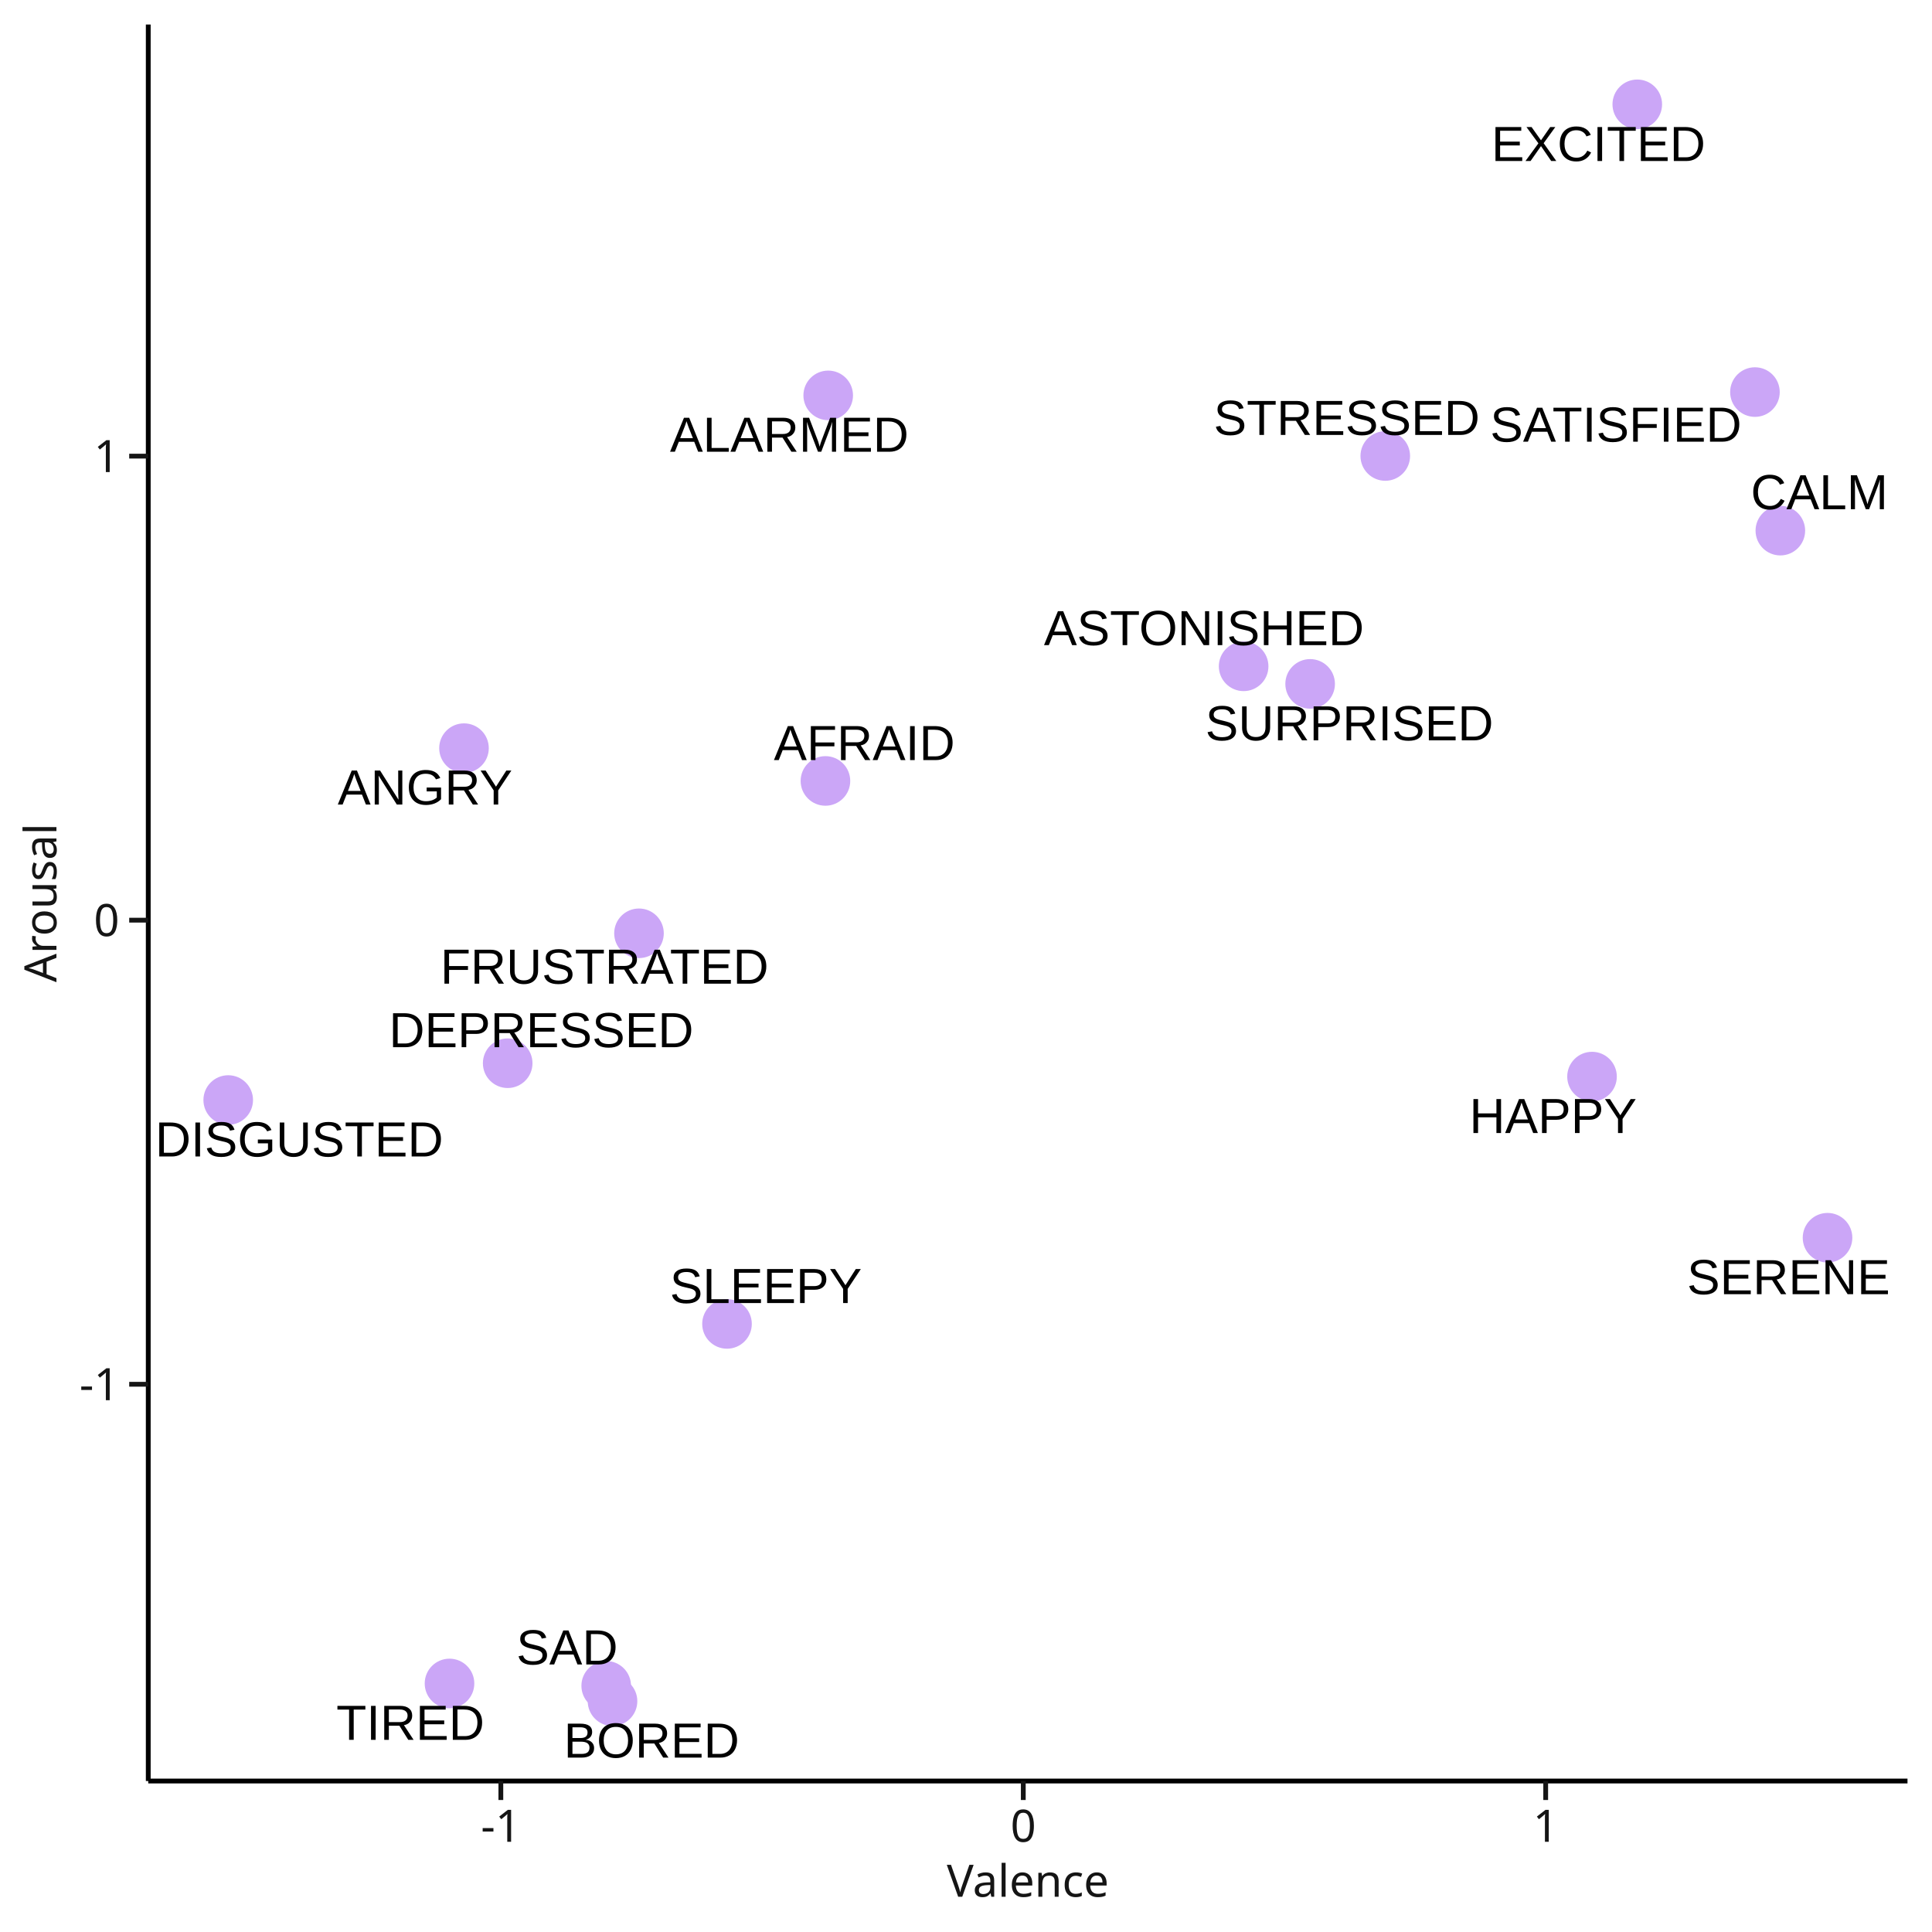
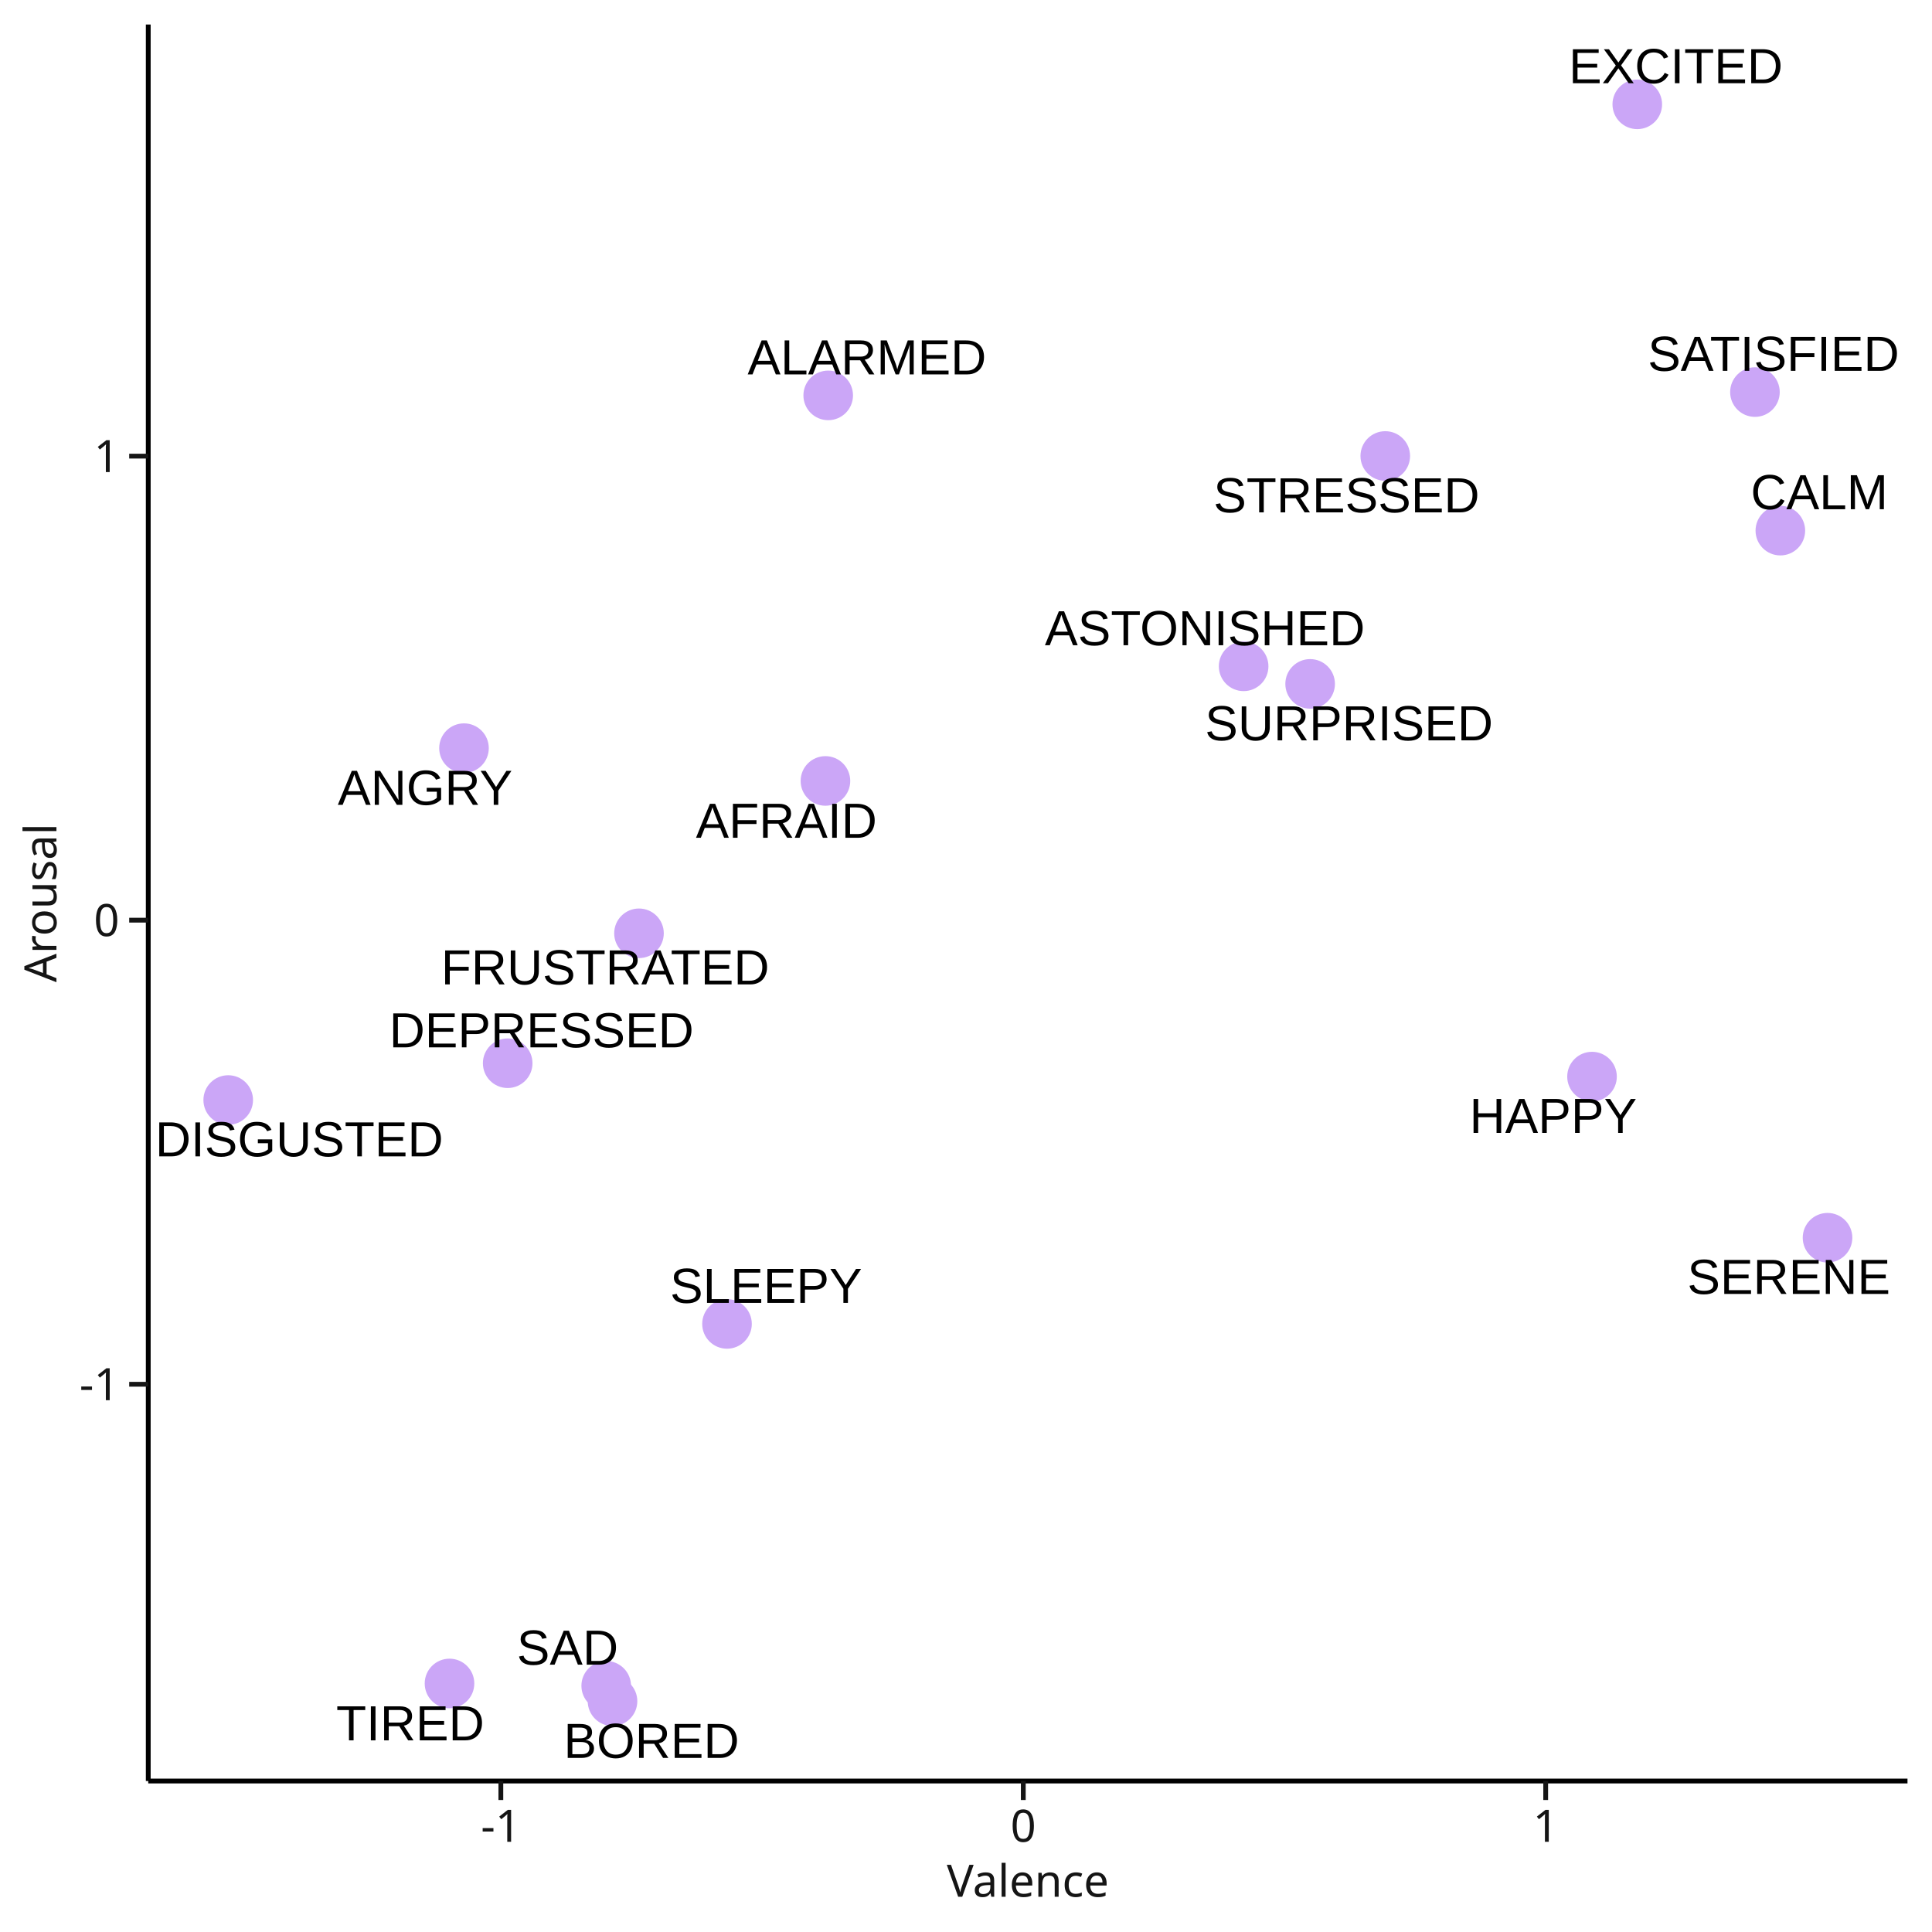
<svg xmlns="http://www.w3.org/2000/svg" class="svglite" width="432.00pt" height="432.00pt" viewBox="0 0 432.00 432.00">
  <defs>
    <style type="text/css">
    .svglite line, .svglite polyline, .svglite polygon, .svglite path, .svglite rect, .svglite circle {
      fill: none;
      stroke: #000000;
      stroke-linecap: round;
      stroke-linejoin: round;
      stroke-miterlimit: 10.00;
    }
    .svglite text {
      white-space: pre;
    }
  </style>
  </defs>
  <rect width="100%" height="100%" style="stroke: none; fill: #FFFFFF;" />
  <defs>
    <clipPath id="cpMC4wMHw0MzIuMDB8MC4wMHw0MzIuMDA=">
      <rect x="0.00" y="0.00" width="432.00" height="432.00" />
    </clipPath>
  </defs>
  <g clip-path="url(#cpMC4wMHw0MzIuMDB8MC4wMHw0MzIuMDA=)">
    <rect x="0" y="0.00" width="432.00" height="432.00" style="stroke-width: 1.07; stroke: #FFFFFF; fill: #FFFFFF;" />
  </g>
  <defs>
    <clipPath id="cpMzMuMTV8NDI2LjUyfDUuNDh8Mzk4LjI0">
      <rect x="33.15" y="5.48" width="393.38" height="392.76" />
    </clipPath>
  </defs>
  <g clip-path="url(#cpMzMuMTV8NDI2LjUyfDUuNDh8Mzk4LjI0)">
    <rect x="33.15" y="5.48" width="393.38" height="392.76" style="stroke-width: 1.07; stroke: none; fill: #FFFFFF;" />
    <polyline points="33.15,361.40 426.52,361.40 " style="stroke-width: 0.53; stroke: #FFFFFF; stroke-linecap: butt;" />
    <polyline points="33.15,257.64 426.52,257.64 " style="stroke-width: 0.53; stroke: #FFFFFF; stroke-linecap: butt;" />
    <polyline points="33.15,153.87 426.52,153.87 " style="stroke-width: 0.53; stroke: #FFFFFF; stroke-linecap: butt;" />
    <polyline points="33.15,50.10 426.52,50.10 " style="stroke-width: 0.53; stroke: #FFFFFF; stroke-linecap: butt;" />
    <polyline points="53.58,398.24 53.58,5.48 " style="stroke-width: 0.53; stroke: #FFFFFF; stroke-linecap: butt;" />
    <polyline points="170.40,398.24 170.40,5.48 " style="stroke-width: 0.53; stroke: #FFFFFF; stroke-linecap: butt;" />
    <polyline points="287.22,398.24 287.22,5.48 " style="stroke-width: 0.53; stroke: #FFFFFF; stroke-linecap: butt;" />
    <polyline points="404.03,398.24 404.03,5.48 " style="stroke-width: 0.53; stroke: #FFFFFF; stroke-linecap: butt;" />
    <polyline points="33.15,309.52 426.52,309.52 " style="stroke-width: 1.07; stroke: #FFFFFF; stroke-linecap: butt;" />
    <polyline points="33.15,205.75 426.52,205.75 " style="stroke-width: 1.07; stroke: #FFFFFF; stroke-linecap: butt;" />
    <polyline points="33.15,101.99 426.52,101.99 " style="stroke-width: 1.07; stroke: #FFFFFF; stroke-linecap: butt;" />
    <polyline points="111.99,398.24 111.99,5.48 " style="stroke-width: 1.07; stroke: #FFFFFF; stroke-linecap: butt;" />
    <polyline points="228.81,398.24 228.81,5.48 " style="stroke-width: 1.07; stroke: #FFFFFF; stroke-linecap: butt;" />
    <polyline points="345.62,398.24 345.62,5.48 " style="stroke-width: 1.07; stroke: #FFFFFF; stroke-linecap: butt;" />
    <circle cx="292.95" cy="152.92" r="5.19" style="stroke-width: 0.71; stroke: #CBA6F7; fill: #CBA6F7;" />
    <circle cx="366.10" cy="23.33" r="5.19" style="stroke-width: 0.71; stroke: #CBA6F7; fill: #CBA6F7;" />
    <circle cx="408.64" cy="276.76" r="5.19" style="stroke-width: 0.71; stroke: #CBA6F7; fill: #CBA6F7;" />
    <circle cx="355.98" cy="240.73" r="5.19" style="stroke-width: 0.71; stroke: #CBA6F7; fill: #CBA6F7;" />
    <circle cx="392.41" cy="87.67" r="5.19" style="stroke-width: 0.71; stroke: #CBA6F7; fill: #CBA6F7;" />
    <circle cx="398.09" cy="118.65" r="5.19" style="stroke-width: 0.71; stroke: #CBA6F7; fill: #CBA6F7;" />
    <circle cx="100.51" cy="376.43" r="5.19" style="stroke-width: 0.71; stroke: #CBA6F7; fill: #CBA6F7;" />
    <circle cx="136.96" cy="380.39" r="5.19" style="stroke-width: 0.71; stroke: #CBA6F7; fill: #CBA6F7;" />
    <circle cx="113.52" cy="237.74" r="5.19" style="stroke-width: 0.71; stroke: #CBA6F7; fill: #CBA6F7;" />
    <circle cx="135.55" cy="376.95" r="5.19" style="stroke-width: 0.71; stroke: #CBA6F7; fill: #CBA6F7;" />
    <circle cx="142.88" cy="208.69" r="5.19" style="stroke-width: 0.71; stroke: #CBA6F7; fill: #CBA6F7;" />
    <circle cx="184.57" cy="174.62" r="5.19" style="stroke-width: 0.71; stroke: #CBA6F7; fill: #CBA6F7;" />
    <circle cx="103.75" cy="167.29" r="5.19" style="stroke-width: 0.71; stroke: #CBA6F7; fill: #CBA6F7;" />
    <circle cx="309.75" cy="101.96" r="5.19" style="stroke-width: 0.71; stroke: #CBA6F7; fill: #CBA6F7;" />
    <circle cx="278.08" cy="148.99" r="5.19" style="stroke-width: 0.71; stroke: #CBA6F7; fill: #CBA6F7;" />
    <circle cx="162.56" cy="296.03" r="5.19" style="stroke-width: 0.71; stroke: #CBA6F7; fill: #CBA6F7;" />
    <circle cx="185.19" cy="88.41" r="5.19" style="stroke-width: 0.71; stroke: #CBA6F7; fill: #CBA6F7;" />
    <circle cx="51.03" cy="245.97" r="5.19" style="stroke-width: 0.71; stroke: #CBA6F7; fill: #CBA6F7;" />
    <text x="292.95" y="153.27" text-anchor="middle" style="font-size: 0.00px; font-family: &quot;Liberation Sans&quot;;" textLength="5.29px" lengthAdjust="spacingAndGlyphs">SURPRISED</text>
    <text x="366.10" y="23.69" text-anchor="middle" style="font-size: 0.00px; font-family: &quot;Liberation Sans&quot;;" textLength="3.95px" lengthAdjust="spacingAndGlyphs">EXCITED</text>
    <text x="408.64" y="277.11" text-anchor="middle" style="font-size: 0.00px; font-family: &quot;Liberation Sans&quot;;" textLength="3.59px" lengthAdjust="spacingAndGlyphs">SERENE</text>
    <text x="355.98" y="241.09" text-anchor="middle" style="font-size: 0.00px; font-family: &quot;Liberation Sans&quot;;" textLength="3.16px" lengthAdjust="spacingAndGlyphs">HAPPY</text>
    <text x="392.41" y="88.03" text-anchor="middle" style="font-size: 0.00px; font-family: &quot;Liberation Sans&quot;;" textLength="4.77px" lengthAdjust="spacingAndGlyphs">SATISFIED</text>
    <text x="398.09" y="119.01" text-anchor="middle" style="font-size: 0.00px; font-family: &quot;Liberation Sans&quot;;" textLength="2.71px" lengthAdjust="spacingAndGlyphs">CALM</text>
    <text x="100.51" y="376.79" text-anchor="middle" style="font-size: 0.00px; font-family: &quot;Liberation Sans&quot;;" textLength="2.79px" lengthAdjust="spacingAndGlyphs">TIRED</text>
    <text x="136.96" y="380.75" text-anchor="middle" style="font-size: 0.00px; font-family: &quot;Liberation Sans&quot;;" textLength="3.33px" lengthAdjust="spacingAndGlyphs">BORED</text>
    <text x="113.52" y="238.10" text-anchor="middle" style="font-size: 0.00px; font-family: &quot;Liberation Sans&quot;;" textLength="5.44px" lengthAdjust="spacingAndGlyphs">DEPRESSED</text>
    <text x="135.55" y="377.30" text-anchor="middle" style="font-size: 0.00px; font-family: &quot;Liberation Sans&quot;;" textLength="1.92px" lengthAdjust="spacingAndGlyphs">SAD</text>
    <text x="142.88" y="209.05" text-anchor="middle" style="font-size: 0.00px; font-family: &quot;Liberation Sans&quot;;" textLength="6.07px" lengthAdjust="spacingAndGlyphs">FRUSTRATED</text>
    <text x="184.57" y="174.98" text-anchor="middle" style="font-size: 0.00px; font-family: &quot;Liberation Sans&quot;;" textLength="3.48px" lengthAdjust="spacingAndGlyphs">AFRAID</text>
    <text x="103.75" y="167.65" text-anchor="middle" style="font-size: 0.00px; font-family: &quot;Liberation Sans&quot;;" textLength="3.32px" lengthAdjust="spacingAndGlyphs">ANGRY</text>
    <text x="309.75" y="102.31" text-anchor="middle" style="font-size: 0.00px; font-family: &quot;Liberation Sans&quot;;" textLength="4.65px" lengthAdjust="spacingAndGlyphs">STRESSED</text>
    <text x="278.08" y="149.35" text-anchor="middle" style="font-size: 0.00px; font-family: &quot;Liberation Sans&quot;;" textLength="6.19px" lengthAdjust="spacingAndGlyphs">ASTONISHED</text>
    <text x="162.56" y="296.39" text-anchor="middle" style="font-size: 0.00px; font-family: &quot;Liberation Sans&quot;;" textLength="3.36px" lengthAdjust="spacingAndGlyphs">SLEEPY</text>
    <text x="185.19" y="88.77" text-anchor="middle" style="font-size: 0.00px; font-family: &quot;Liberation Sans&quot;;" textLength="4.62px" lengthAdjust="spacingAndGlyphs">ALARMED</text>
    <text x="51.03" y="246.33" text-anchor="middle" style="font-size: 0.00px; font-family: &quot;Liberation Sans&quot;;" textLength="5.46px" lengthAdjust="spacingAndGlyphs">DISGUSTED</text>
-     <text x="301.72" y="165.54" text-anchor="middle" style="font-size: 11.04px; font-family: &quot;Liberation Sans&quot;;" textLength="58.49px" lengthAdjust="spacingAndGlyphs">SURPRISED</text>
-     <text x="357.41" y="36.00" text-anchor="middle" style="font-size: 11.04px; font-family: &quot;Liberation Sans&quot;;" textLength="43.62px" lengthAdjust="spacingAndGlyphs">EXCITED</text>
-     <text x="399.92" y="289.38" text-anchor="middle" style="font-size: 11.04px; font-family: &quot;Liberation Sans&quot;;" textLength="39.70px" lengthAdjust="spacingAndGlyphs">SERENE</text>
-     <text x="347.27" y="253.35" text-anchor="middle" style="font-size: 11.04px; font-family: &quot;Liberation Sans&quot;;" textLength="34.81px" lengthAdjust="spacingAndGlyphs">HAPPY</text>
-     <text x="361.31" y="98.76" text-anchor="middle" style="font-size: 11.04px; font-family: &quot;Liberation Sans&quot;;" textLength="52.68px" lengthAdjust="spacingAndGlyphs">SATISFIED</text>
-     <text x="406.81" y="113.87" text-anchor="middle" style="font-size: 11.04px; font-family: &quot;Liberation Sans&quot;;" textLength="29.81px" lengthAdjust="spacingAndGlyphs">CALM</text>
-     <text x="91.76" y="389.03" text-anchor="middle" style="font-size: 11.04px; font-family: &quot;Liberation Sans&quot;;" textLength="30.92px" lengthAdjust="spacingAndGlyphs">TIRED</text>
-     <text x="145.69" y="393.01" text-anchor="middle" style="font-size: 11.04px; font-family: &quot;Liberation Sans&quot;;" textLength="36.84px" lengthAdjust="spacingAndGlyphs">BORED</text>
-     <text x="121.03" y="234.16" text-anchor="middle" style="font-size: 11.04px; font-family: &quot;Liberation Sans&quot;;" textLength="60.15px" lengthAdjust="spacingAndGlyphs">DEPRESSED</text>
-     <text x="126.81" y="372.17" text-anchor="middle" style="font-size: 11.04px; font-family: &quot;Liberation Sans&quot;;" textLength="21.15px" lengthAdjust="spacingAndGlyphs">SAD</text>
-     <text x="135.17" y="219.95" text-anchor="middle" style="font-size: 11.04px; font-family: &quot;Liberation Sans&quot;;" textLength="67.07px" lengthAdjust="spacingAndGlyphs">FRUSTRATED</text>
-     <text x="193.28" y="169.95" text-anchor="middle" style="font-size: 11.04px; font-family: &quot;Liberation Sans&quot;;" textLength="38.47px" lengthAdjust="spacingAndGlyphs">AFRAID</text>
-     <text x="95.05" y="179.89" text-anchor="middle" style="font-size: 11.04px; font-family: &quot;Liberation Sans&quot;;" textLength="36.56px" lengthAdjust="spacingAndGlyphs">ANGRY</text>
-     <text x="301.13" y="97.25" text-anchor="middle" style="font-size: 11.04px; font-family: &quot;Liberation Sans&quot;;" textLength="51.48px" lengthAdjust="spacingAndGlyphs">STRESSED</text>
-     <text x="269.22" y="144.25" text-anchor="middle" style="font-size: 11.04px; font-family: &quot;Liberation Sans&quot;;" textLength="68.39px" lengthAdjust="spacingAndGlyphs">ASTONISHED</text>
-     <text x="171.24" y="291.36" text-anchor="middle" style="font-size: 11.04px; font-family: &quot;Liberation Sans&quot;;" textLength="37.02px" lengthAdjust="spacingAndGlyphs">SLEEPY</text>
-     <text x="176.50" y="101.01" text-anchor="middle" style="font-size: 11.04px; font-family: &quot;Liberation Sans&quot;;" textLength="50.93px" lengthAdjust="spacingAndGlyphs">ALARMED</text>
-     <text x="66.91" y="258.59" text-anchor="middle" style="font-size: 11.04px; font-family: &quot;Liberation Sans&quot;;" textLength="60.31px" lengthAdjust="spacingAndGlyphs">DISGUSTED</text>
+     <text x="301.64" y="165.54" text-anchor="middle" style="font-size: 11.04px; font-family: &quot;Liberation Sans&quot;;" textLength="58.49px" lengthAdjust="spacingAndGlyphs">SURPRISED</text>
+     <text x="374.72" y="18.60" text-anchor="middle" style="font-size: 11.04px; font-family: &quot;Liberation Sans&quot;;" textLength="43.62px" lengthAdjust="spacingAndGlyphs">EXCITED</text>
+     <text x="399.98" y="289.33" text-anchor="middle" style="font-size: 11.04px; font-family: &quot;Liberation Sans&quot;;" textLength="39.70px" lengthAdjust="spacingAndGlyphs">SERENE</text>
+     <text x="347.30" y="253.33" text-anchor="middle" style="font-size: 11.04px; font-family: &quot;Liberation Sans&quot;;" textLength="34.81px" lengthAdjust="spacingAndGlyphs">HAPPY</text>
+     <text x="396.56" y="82.92" text-anchor="middle" style="font-size: 11.04px; font-family: &quot;Liberation Sans&quot;;" textLength="52.68px" lengthAdjust="spacingAndGlyphs">SATISFIED</text>
+     <text x="406.80" y="113.86" text-anchor="middle" style="font-size: 11.04px; font-family: &quot;Liberation Sans&quot;;" textLength="29.81px" lengthAdjust="spacingAndGlyphs">CALM</text>
+     <text x="91.73" y="389.14" text-anchor="middle" style="font-size: 11.04px; font-family: &quot;Liberation Sans&quot;;" textLength="30.92px" lengthAdjust="spacingAndGlyphs">TIRED</text>
+     <text x="145.67" y="393.08" text-anchor="middle" style="font-size: 11.04px; font-family: &quot;Liberation Sans&quot;;" textLength="36.84px" lengthAdjust="spacingAndGlyphs">BORED</text>
+     <text x="121.08" y="234.19" text-anchor="middle" style="font-size: 11.04px; font-family: &quot;Liberation Sans&quot;;" textLength="60.15px" lengthAdjust="spacingAndGlyphs">DEPRESSED</text>
+     <text x="126.91" y="372.23" text-anchor="middle" style="font-size: 11.04px; font-family: &quot;Liberation Sans&quot;;" textLength="21.15px" lengthAdjust="spacingAndGlyphs">SAD</text>
+     <text x="135.33" y="220.12" text-anchor="middle" style="font-size: 11.04px; font-family: &quot;Liberation Sans&quot;;" textLength="67.07px" lengthAdjust="spacingAndGlyphs">FRUSTRATED</text>
+     <text x="175.86" y="187.33" text-anchor="middle" style="font-size: 11.04px; font-family: &quot;Liberation Sans&quot;;" textLength="38.47px" lengthAdjust="spacingAndGlyphs">AFRAID</text>
+     <text x="95.06" y="179.96" text-anchor="middle" style="font-size: 11.04px; font-family: &quot;Liberation Sans&quot;;" textLength="36.56px" lengthAdjust="spacingAndGlyphs">ANGRY</text>
+     <text x="301.08" y="114.56" text-anchor="middle" style="font-size: 11.04px; font-family: &quot;Liberation Sans&quot;;" textLength="51.48px" lengthAdjust="spacingAndGlyphs">STRESSED</text>
+     <text x="269.42" y="144.28" text-anchor="middle" style="font-size: 11.04px; font-family: &quot;Liberation Sans&quot;;" textLength="68.39px" lengthAdjust="spacingAndGlyphs">ASTONISHED</text>
+     <text x="171.30" y="291.33" text-anchor="middle" style="font-size: 11.04px; font-family: &quot;Liberation Sans&quot;;" textLength="37.02px" lengthAdjust="spacingAndGlyphs">SLEEPY</text>
+     <text x="193.86" y="83.71" text-anchor="middle" style="font-size: 11.04px; font-family: &quot;Liberation Sans&quot;;" textLength="50.93px" lengthAdjust="spacingAndGlyphs">ALARMED</text>
+     <text x="66.91" y="258.56" text-anchor="middle" style="font-size: 11.04px; font-family: &quot;Liberation Sans&quot;;" textLength="60.31px" lengthAdjust="spacingAndGlyphs">DISGUSTED</text>
  </g>
  <g clip-path="url(#cpMC4wMHw0MzIuMDB8MC4wMHw0MzIuMDA=)">
    <polyline points="33.15,398.24 33.15,5.48 " style="stroke-width: 1.07; stroke-linecap: butt;" />
    <text x="26.70" y="313.09" text-anchor="end" style="font-size: 10.00px;fill: #151515; font-family: &quot;Noto Sans&quot;;" textLength="8.94px" lengthAdjust="spacingAndGlyphs">-1</text>
    <text x="26.70" y="209.32" text-anchor="end" style="font-size: 10.00px;fill: #151515; font-family: &quot;Noto Sans&quot;;" textLength="5.72px" lengthAdjust="spacingAndGlyphs">0</text>
    <text x="26.70" y="105.56" text-anchor="end" style="font-size: 10.00px;fill: #151515; font-family: &quot;Noto Sans&quot;;" textLength="5.72px" lengthAdjust="spacingAndGlyphs">1</text>
    <polyline points="28.89,309.52 33.15,309.52 " style="stroke-width: 1.07; stroke: #151515; stroke-linecap: butt;" />
    <polyline points="28.89,205.75 33.15,205.75 " style="stroke-width: 1.07; stroke: #151515; stroke-linecap: butt;" />
    <polyline points="28.89,101.99 33.15,101.99 " style="stroke-width: 1.07; stroke: #151515; stroke-linecap: butt;" />
    <polyline points="33.15,398.24 426.52,398.24 " style="stroke-width: 1.07; stroke-linecap: butt;" />
    <polyline points="111.99,402.49 111.99,398.24 " style="stroke-width: 1.07; stroke: #151515; stroke-linecap: butt;" />
    <polyline points="228.81,402.49 228.81,398.24 " style="stroke-width: 1.07; stroke: #151515; stroke-linecap: butt;" />
    <polyline points="345.62,402.49 345.62,398.24 " style="stroke-width: 1.07; stroke: #151515; stroke-linecap: butt;" />
    <text x="111.99" y="411.83" text-anchor="middle" style="font-size: 10.00px;fill: #151515; font-family: &quot;Noto Sans&quot;;" textLength="8.94px" lengthAdjust="spacingAndGlyphs">-1</text>
    <text x="228.81" y="411.83" text-anchor="middle" style="font-size: 10.00px;fill: #151515; font-family: &quot;Noto Sans&quot;;" textLength="5.72px" lengthAdjust="spacingAndGlyphs">0</text>
    <text x="345.62" y="411.83" text-anchor="middle" style="font-size: 10.00px;fill: #151515; font-family: &quot;Noto Sans&quot;;" textLength="5.72px" lengthAdjust="spacingAndGlyphs">1</text>
    <text x="229.83" y="424.12" text-anchor="middle" style="font-size: 10.00px;fill: #151515; font-family: &quot;Noto Sans&quot;;" textLength="36.44px" lengthAdjust="spacingAndGlyphs">Valence</text>
    <text transform="translate(12.62,201.86) rotate(-90)" text-anchor="middle" style="font-size: 10.00px;fill: #151515; font-family: &quot;Noto Sans&quot;;" textLength="35.73px" lengthAdjust="spacingAndGlyphs">Arousal</text>
  </g>
</svg>
